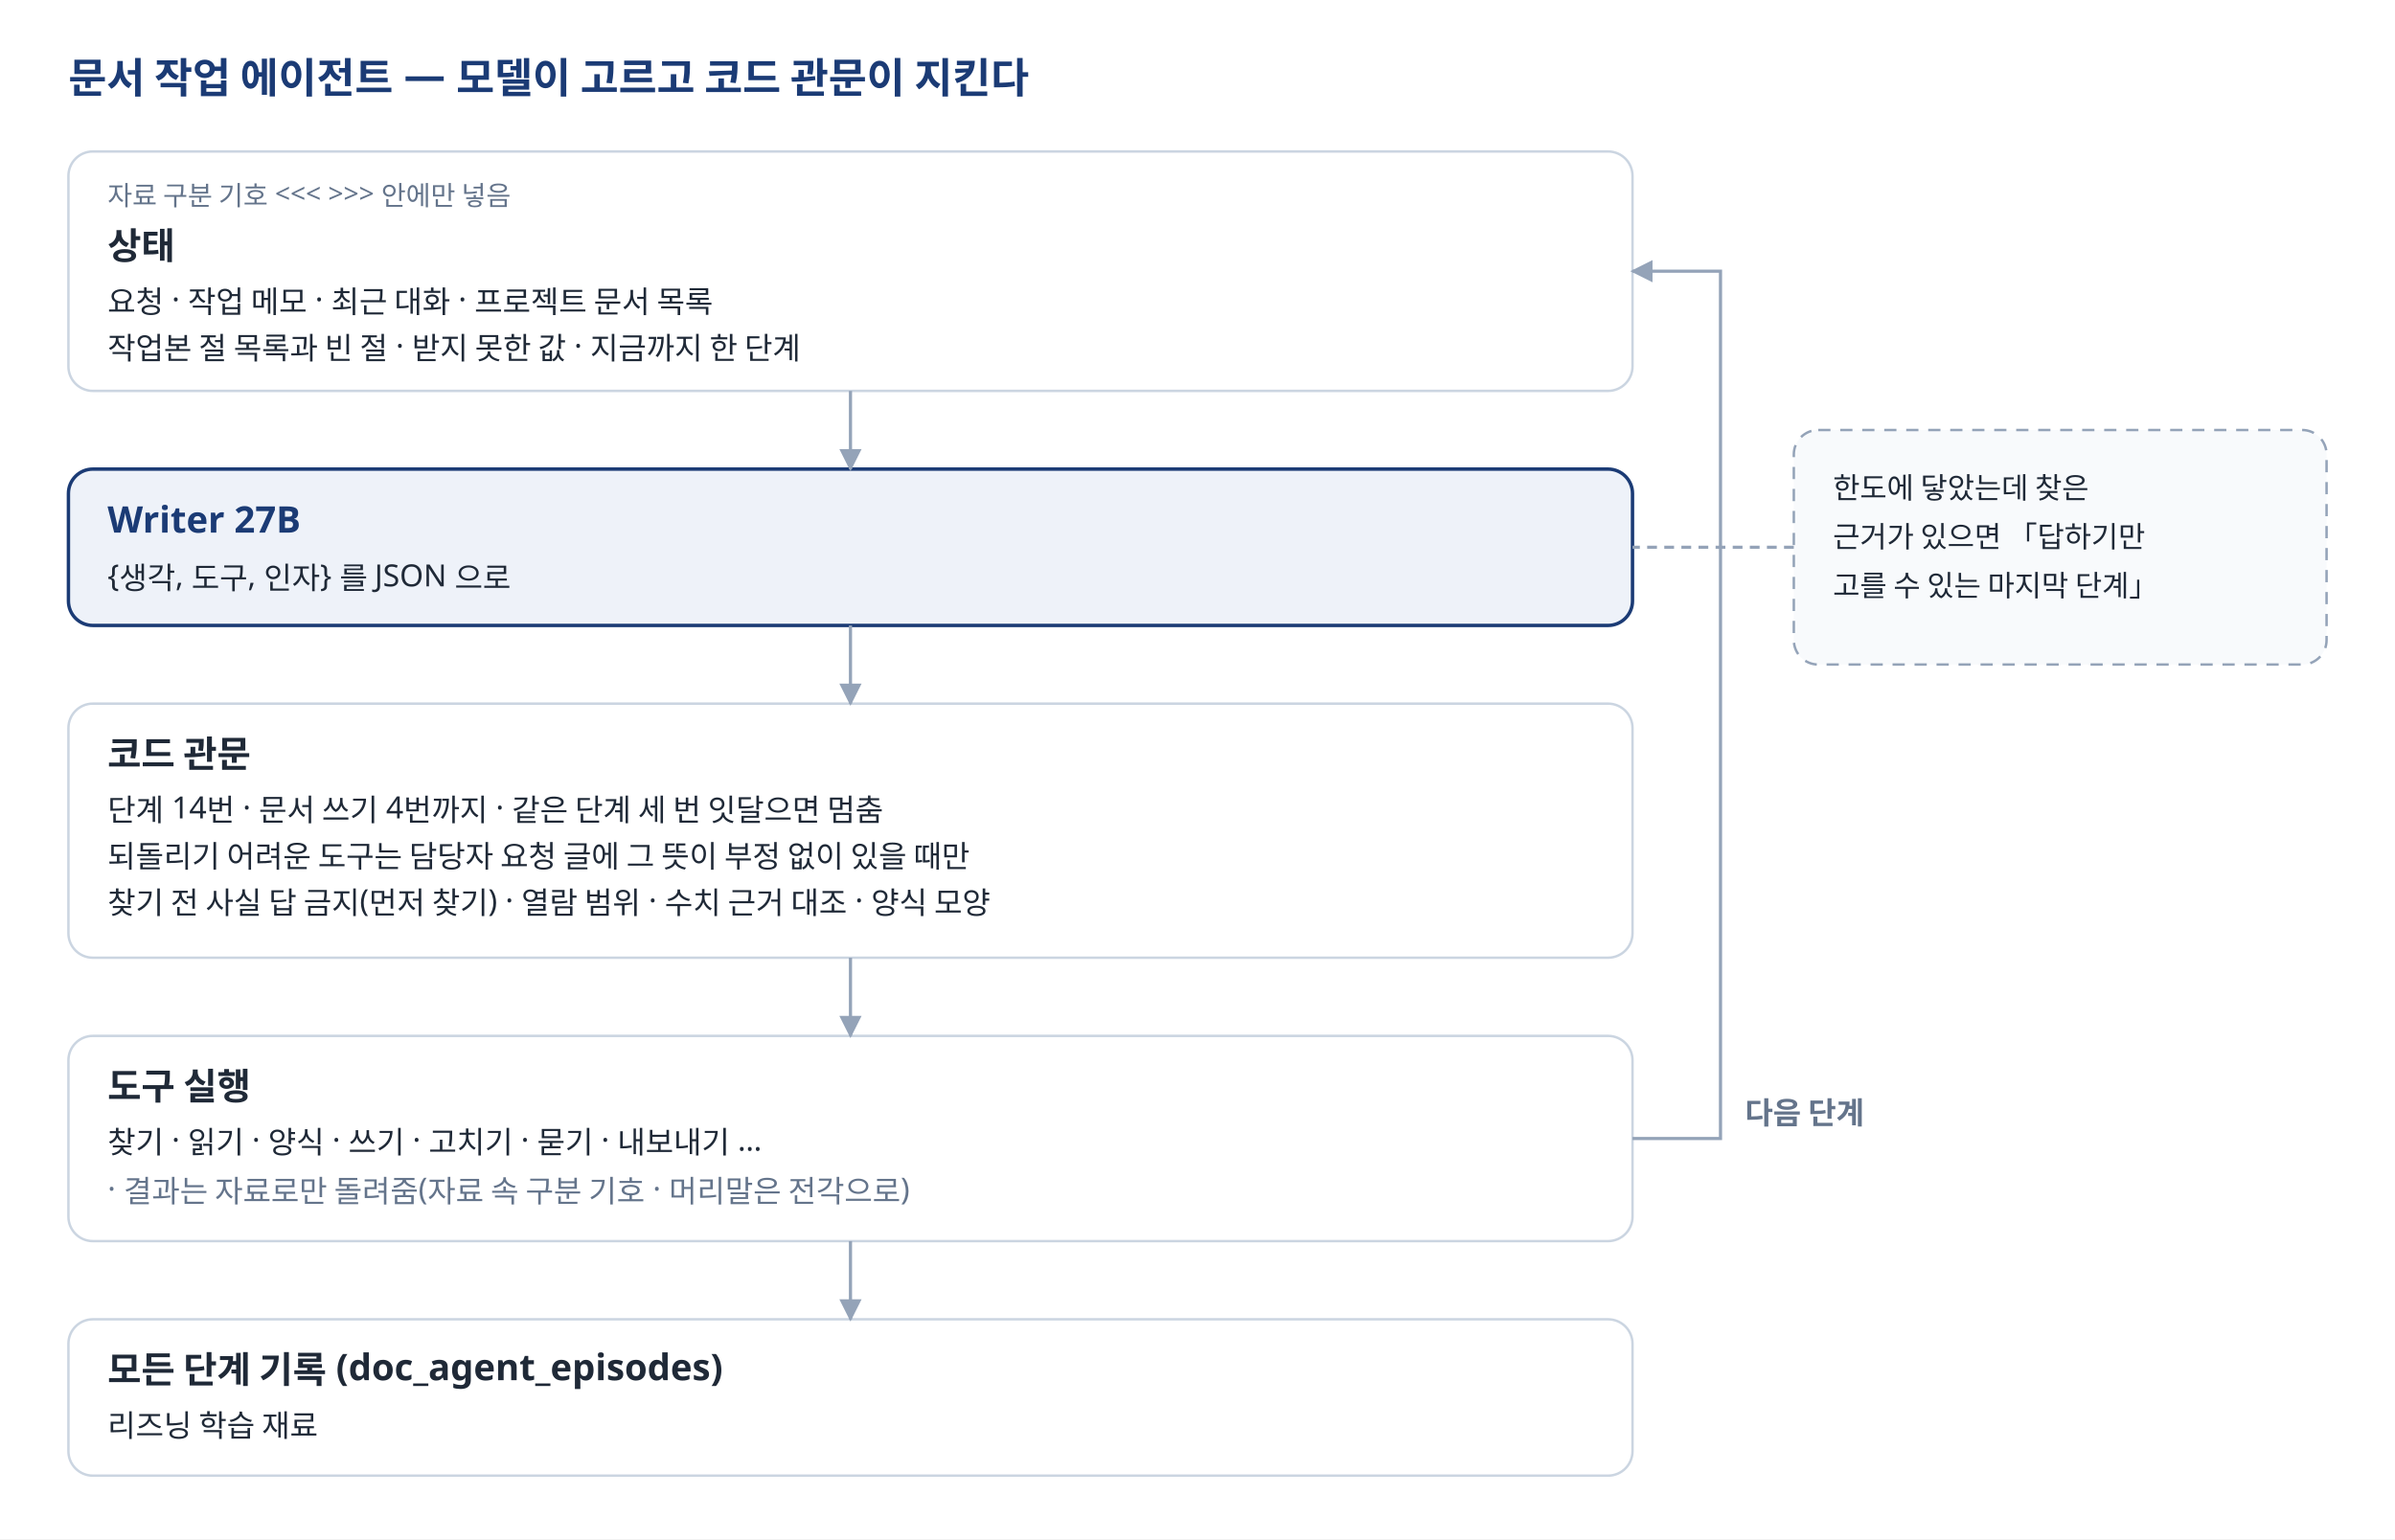
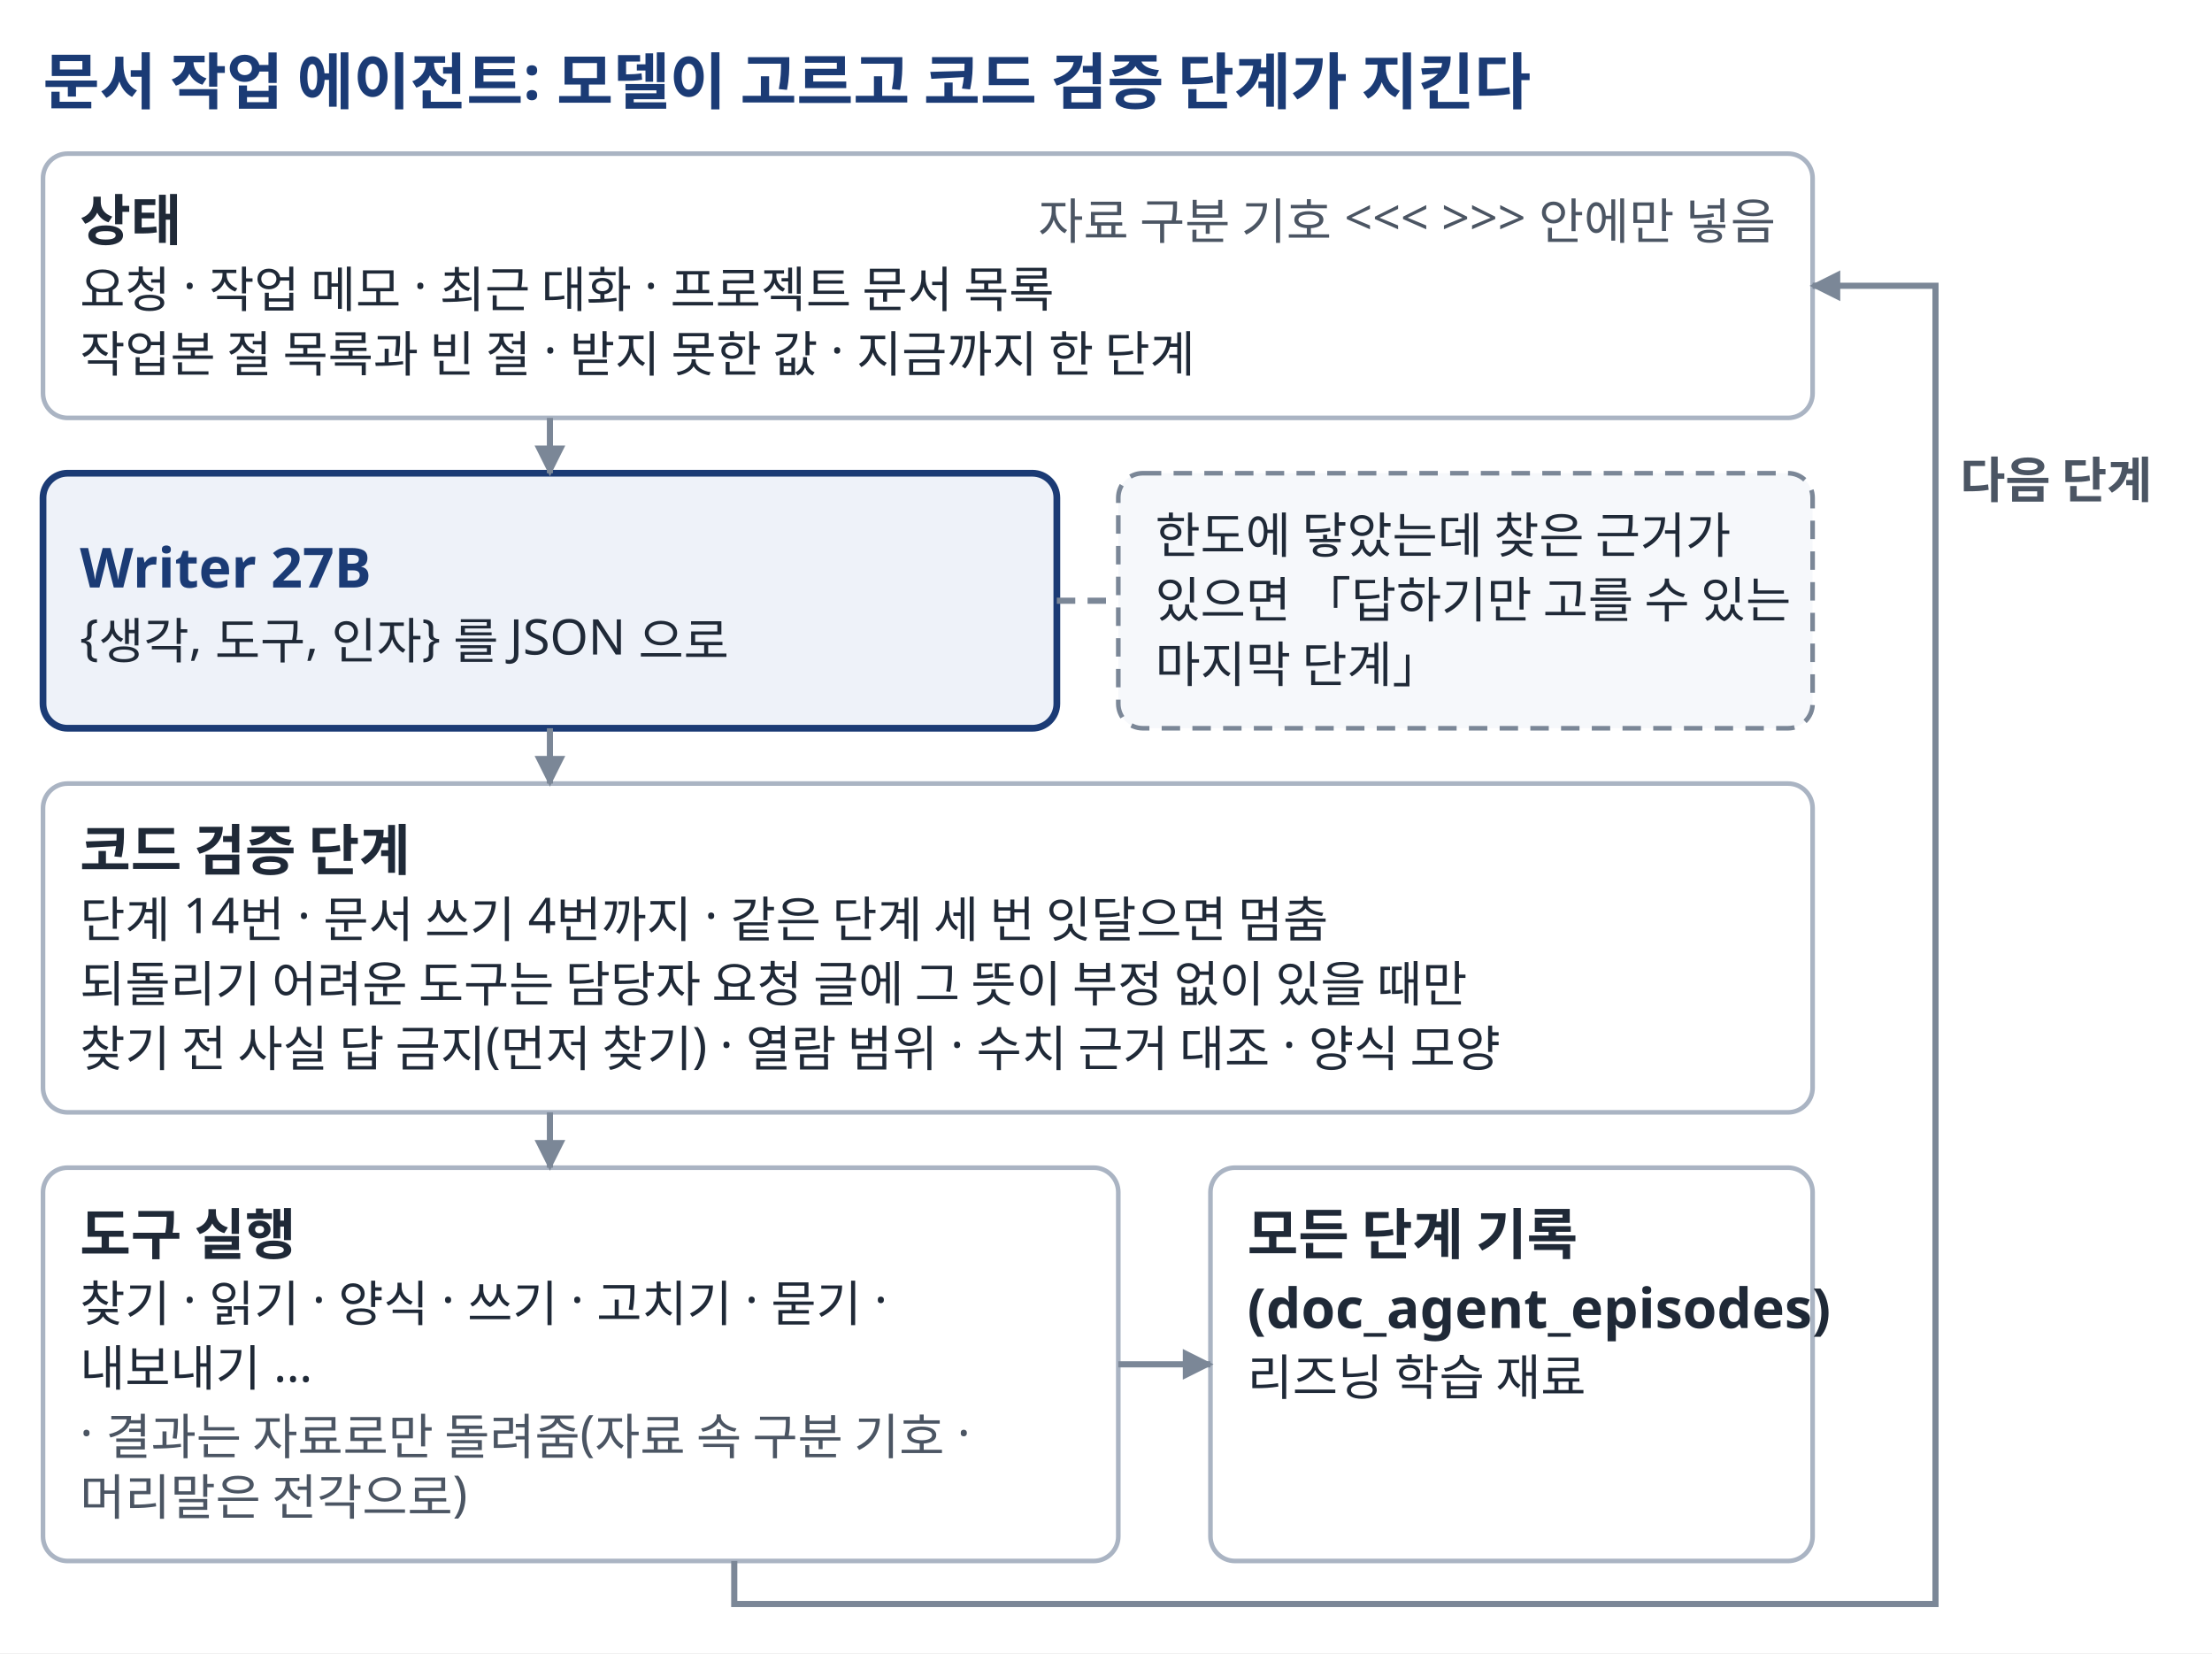
- <svg xmlns="http://www.w3.org/2000/svg" width="980" height="630" viewBox="0 0 980 630" font-family="Pretendard, 'Noto Sans KR', 'Apple SD Gothic Neo', 'Malgun Gothic', sans-serif">
+ <svg xmlns="http://www.w3.org/2000/svg" width="720" height="538" viewBox="0 0 720 538" font-family="Pretendard, 'Noto Sans KR', 'Apple SD Gothic Neo', 'Malgun Gothic', sans-serif">
  <defs>
-     <marker id="head" viewBox="0 0 10 10" refX="9" refY="5" markerWidth="7" markerHeight="7" orient="auto-start-reverse">
-       <path d="M0,0 L10,5 L0,10 z" fill="#94a3b8" />
+     <marker id="head" viewBox="0 0 10 10" refX="9" refY="5" markerWidth="5" markerHeight="5" orient="auto-start-reverse">
+       <path d="M0,0 L10,5 L0,10 z" fill="#7b8797" />
    </marker>
-     <marker id="tail" viewBox="0 0 10 10" refX="9" refY="5" markerWidth="7" markerHeight="7" orient="auto-start-reverse">
-       <path d="M0,0 L10,5 L0,10 z" fill="#94a3b8" />
+     <marker id="tail" viewBox="0 0 10 10" refX="9" refY="5" markerWidth="5" markerHeight="5" orient="auto-start-reverse">
+       <path d="M0,0 L10,5 L0,10 z" fill="#7b8797" />
    </marker>
  </defs>
-   <rect width="980" height="630" fill="#ffffff" />
-   <text x="28" y="38" font-size="17" font-weight="700" fill="#1b3b75" text-anchor="start">문서 작업 에이전트 — 모델이 고르고 코드 관문이 지킨다</text>
-   <rect x="28" y="62" width="640" height="98" rx="10" fill="#ffffff" stroke="#cbd5e1" stroke-width="1" />
-   <text x="44" y="84" font-size="11" font-weight="400" fill="#64748b" text-anchor="start">자료 구분 기호 &lt;&lt;&lt; &gt;&gt;&gt; 안에만 넣음</text>
-   <text x="44" y="106" font-size="15" font-weight="700" fill="#1f2937" text-anchor="start">상태</text>
-   <text x="44" y="128" font-size="12.5" font-weight="400" fill="#1f2937" text-anchor="start">요청 · 작업 메모 · 최근 대화 · 프로젝트 문서 목록</text>
-   <text x="44" y="147" font-size="12.5" font-weight="400" fill="#1f2937" text-anchor="start">작업본 절 목록과 빈 절 · 받지 못한 값 · 지금까지 한 단계</text>
-   <rect x="28" y="192" width="640" height="64" rx="10" fill="#eef2f9" stroke="#1b3b75" stroke-width="1.4" />
-   <text x="44" y="218" font-size="15" font-weight="700" fill="#1b3b75" text-anchor="start">Writer 27B</text>
-   <text x="44" y="240" font-size="12.5" font-weight="400" fill="#1f2937" text-anchor="start">{생각, 도구, 인자} 를 JSON 으로</text>
-   <rect x="28" y="288" width="640" height="104" rx="10" fill="#ffffff" stroke="#cbd5e1" stroke-width="1" />
-   <text x="44" y="314" font-size="15" font-weight="700" fill="#1f2937" text-anchor="start">코드 관문</text>
-   <text x="44" y="336" font-size="12.5" font-weight="400" fill="#1f2937" text-anchor="start">단계 14번 · 문서 쓰기 4번까지 · 같은 단계 세 번 잇달으면 멈춤</text>
-   <text x="44" y="355" font-size="12.5" font-weight="400" fill="#1f2937" text-anchor="start">되돌리기 어려운 도구는 담당자 요청 글에 그 뜻이 부정 없이 있을 때만</text>
-   <text x="44" y="374" font-size="12.5" font-weight="400" fill="#1f2937" text-anchor="start">찾기 전 사실 답 금지(먼저 찾기) · 열람 범위 · 수치 근거 대조 · 양식 모양</text>
-   <rect x="28" y="424" width="640" height="84" rx="10" fill="#ffffff" stroke="#cbd5e1" stroke-width="1" />
-   <text x="44" y="450" font-size="15" font-weight="700" fill="#1f2937" text-anchor="start">도구 실행</text>
-   <text x="44" y="472" font-size="12.5" font-weight="400" fill="#1f2937" text-anchor="start">찾기 · 읽기 · 양식 · 쓰기 · 고치기 · 묻기 · 내보내기 …</text>
-   <text x="44" y="491" font-size="12.5" font-weight="400" fill="#64748b" text-anchor="start">· 결과는 자료로만 돌려줌(자료 속 구분 기호 · 머리말은 전각으로)</text>
-   <rect x="28" y="540" width="640" height="64" rx="10" fill="#ffffff" stroke="#cbd5e1" stroke-width="1" />
-   <text x="44" y="566" font-size="15" font-weight="700" fill="#1f2937" text-anchor="start">모든 단계 기록 (doc_agent_episodes)</text>
-   <text x="44" y="588" font-size="12.5" font-weight="400" fill="#1f2937" text-anchor="start">리즈닝 학습 재료</text>
-   <path d="M348,160 L348,192" fill="none" stroke="#94a3b8" stroke-width="1.3" marker-end="url(#head)" />
-   <path d="M348,256 L348,288" fill="none" stroke="#94a3b8" stroke-width="1.3" marker-end="url(#head)" />
-   <path d="M348,392 L348,424" fill="none" stroke="#94a3b8" stroke-width="1.3" marker-end="url(#head)" />
-   <path d="M348,508 L348,540" fill="none" stroke="#94a3b8" stroke-width="1.3" marker-end="url(#head)" />
-   <path d="M668,466 L704,466 L704,111 L668,111" fill="none" stroke="#94a3b8" stroke-width="1.3" marker-end="url(#head)" />
-   <text x="714" y="460" font-size="12.5" font-weight="600" fill="#64748b" text-anchor="start">다음 단계</text>
-   <rect x="734" y="176" width="218" height="96" rx="10" fill="#f8fafc" stroke="#94a3b8" stroke-dasharray="5 4" />
-   <text x="750" y="204" font-size="12" font-weight="400" fill="#1f2937" text-anchor="start">한도에 닿았는데 찾은</text>
-   <text x="750" y="224" font-size="12" font-weight="400" fill="#1f2937" text-anchor="start">근거가 있으면 「답하기만</text>
-   <text x="750" y="244" font-size="12" font-weight="400" fill="#1f2937" text-anchor="start">고를 수 있는 마지막 단계」</text>
-   <path d="M734,224 L668,224" fill="none" stroke="#94a3b8" stroke-width="1.3" stroke-dasharray="4 3" />
+   <rect width="720" height="538" fill="#ffffff" />
+   <text x="14.0" y="33.8" font-size="20" font-weight="700" fill="#1b3b75" text-anchor="start">문서 작업 에이전트: 모델이 고르고 코드 검증 단계가 지킨다</text>
+   <rect x="14.0" y="50.0" width="576.0" height="86.0" rx="8" fill="#ffffff" stroke="#aab4c3" stroke-width="1.5" />
+   <text x="578.0" y="77.8" font-size="16" font-weight="400" fill="#4b5563" text-anchor="end">자료 구분 기호 &lt;&lt;&lt; &gt;&gt;&gt; 안에만 넣음</text>
+   <text x="26.0" y="78.2" font-size="18" font-weight="700" fill="#1f2937" text-anchor="start">상태</text>
+   <text x="26.0" y="100.0" font-size="16" font-weight="400" fill="#1f2937" text-anchor="start">요청 · 작업 메모 · 최근 대화 · 프로젝트 문서 목록</text>
+   <text x="26.0" y="121.0" font-size="16" font-weight="400" fill="#1f2937" text-anchor="start">작업본 절 목록과 빈 절 · 받지 못한 값 · 지금까지 한 단계</text>
+   <rect x="14.0" y="154.0" width="330.0" height="83.0" rx="8" fill="#eef2f9" stroke="#1b3b75" stroke-width="2.2" />
+   <text x="26.0" y="191.2" font-size="18" font-weight="700" fill="#1b3b75" text-anchor="start">Writer 27B</text>
+   <text x="26.0" y="213.0" font-size="16" font-weight="400" fill="#1f2937" text-anchor="start">{생각, 도구, 인자} 를 JSON 으로</text>
+   <rect x="364.0" y="154.0" width="226.0" height="83.0" rx="8" fill="#f6f8fb" stroke="#7b8797" stroke-width="1.5" stroke-dasharray="6 4" />
+   <text x="376.0" y="180.0" font-size="16" font-weight="400" fill="#1f2937" text-anchor="start">한도에 닿았는데 찾은 근거가</text>
+   <text x="376.0" y="201.0" font-size="16" font-weight="400" fill="#1f2937" text-anchor="start">있으면 「답하기만 고를 수 있는</text>
+   <text x="376.0" y="222.0" font-size="16" font-weight="400" fill="#1f2937" text-anchor="start">마지막 단계」</text>
+   <path d="M344.0,195.5 L364.0,195.5" fill="none" stroke="#7b8797" stroke-width="2.0" stroke-dasharray="6 4" />
+   <path d="M179.0,136.0 L179.0,154.0" fill="none" stroke="#7b8797" stroke-width="2.0" marker-end="url(#head)" />
+   <rect x="14.0" y="255.0" width="576.0" height="107.0" rx="8" fill="#ffffff" stroke="#aab4c3" stroke-width="1.5" />
+   <text x="26.0" y="283.2" font-size="18" font-weight="700" fill="#1f2937" text-anchor="start">코드 검증 단계</text>
+   <text x="26.0" y="305.0" font-size="16" font-weight="400" fill="#1f2937" text-anchor="start">단계 14번 · 문서 쓰기 4번까지 · 같은 단계 세 번 잇달으면 멈춤</text>
+   <text x="26.0" y="326.0" font-size="16" font-weight="400" fill="#1f2937" text-anchor="start">되돌리기 어려운 도구는 담당자 요청 글에 그 뜻이 부정 없이 있을 때만</text>
+   <text x="26.0" y="347.0" font-size="16" font-weight="400" fill="#1f2937" text-anchor="start">찾기 전 사실 답 금지(먼저 찾기) · 열람 범위 · 수치 근거 대조 · 양식 모양</text>
+   <path d="M179.0,237.0 L179.0,255.0" fill="none" stroke="#7b8797" stroke-width="2.0" marker-end="url(#head)" />
+   <rect x="14.0" y="380.0" width="350.0" height="128.0" rx="8" fill="#ffffff" stroke="#aab4c3" stroke-width="1.5" />
+   <text x="26.0" y="408.2" font-size="18" font-weight="700" fill="#1f2937" text-anchor="start">도구 실행</text>
+   <text x="26.0" y="430.0" font-size="16" font-weight="400" fill="#1f2937" text-anchor="start">찾기 · 읽기 · 양식 · 쓰기 · 고치기 · 묻기 ·</text>
+   <text x="26.0" y="451.0" font-size="16" font-weight="400" fill="#1f2937" text-anchor="start">내보내기 …</text>
+   <text x="26.0" y="472.0" font-size="16" font-weight="400" fill="#4b5563" text-anchor="start">· 결과는 자료로만 돌려줌(자료 속 구분 기호 ·</text>
+   <text x="26.0" y="493.0" font-size="16" font-weight="400" fill="#4b5563" text-anchor="start">머리말은 전각으로)</text>
+   <rect x="394.0" y="380.0" width="196.0" height="128.0" rx="8" fill="#ffffff" stroke="#aab4c3" stroke-width="1.5" />
+   <text x="406.0" y="408.2" font-size="18" font-weight="700" fill="#1f2937" text-anchor="start">모든 단계 기록</text>
+   <text x="406.0" y="432.2" font-size="18" font-weight="700" fill="#1f2937" text-anchor="start">(doc_agent_episodes)</text>
+   <text x="406.0" y="454.0" font-size="16" font-weight="400" fill="#1f2937" text-anchor="start">리즈닝 학습 재료</text>
+   <path d="M179.0,362.0 L179.0,380.0" fill="none" stroke="#7b8797" stroke-width="2.0" marker-end="url(#head)" />
+   <path d="M364.0,444.0 L394.0,444.0" fill="none" stroke="#7b8797" stroke-width="2.0" marker-end="url(#head)" />
+   <path d="M239.0,508.0 L239.0,522.0 L630.0,522.0 L630.0,93.0 L590.0,93.0" fill="none" stroke="#7b8797" stroke-width="2.0" marker-end="url(#head)" />
+   <text x="638.0" y="162.0" font-size="16" font-weight="700" fill="#4b5563" text-anchor="start">다음 단계</text>
</svg>
